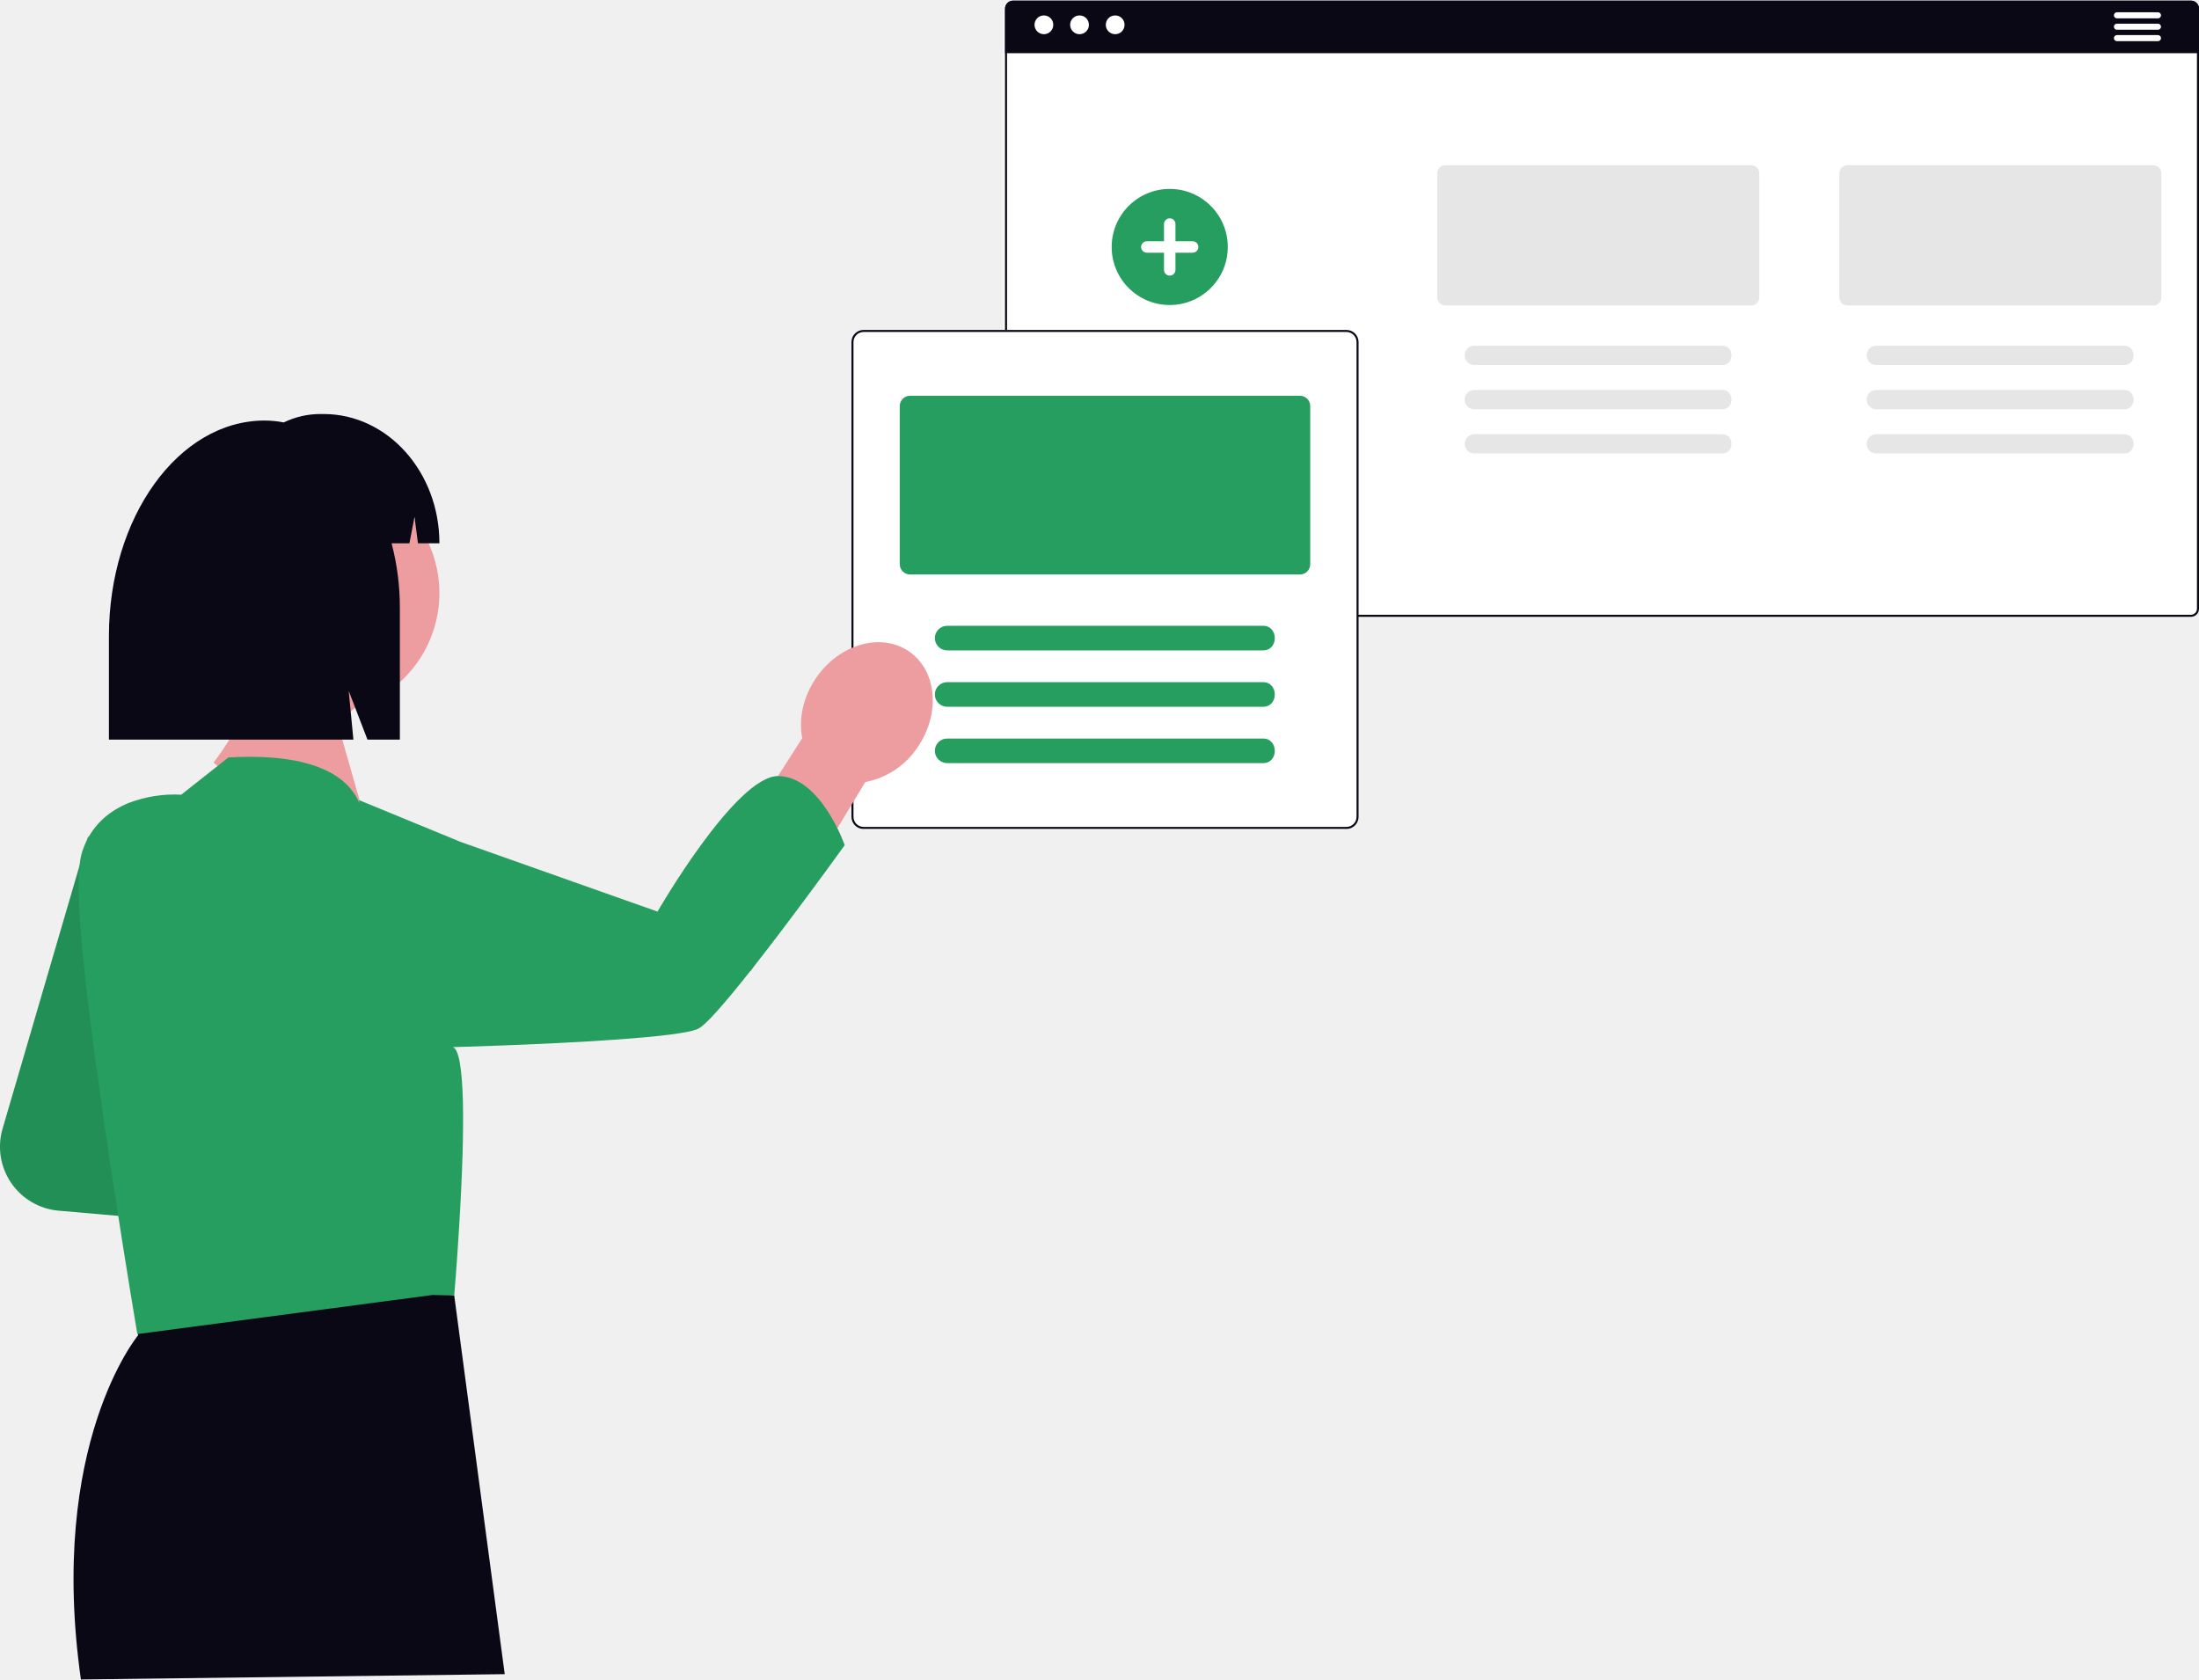
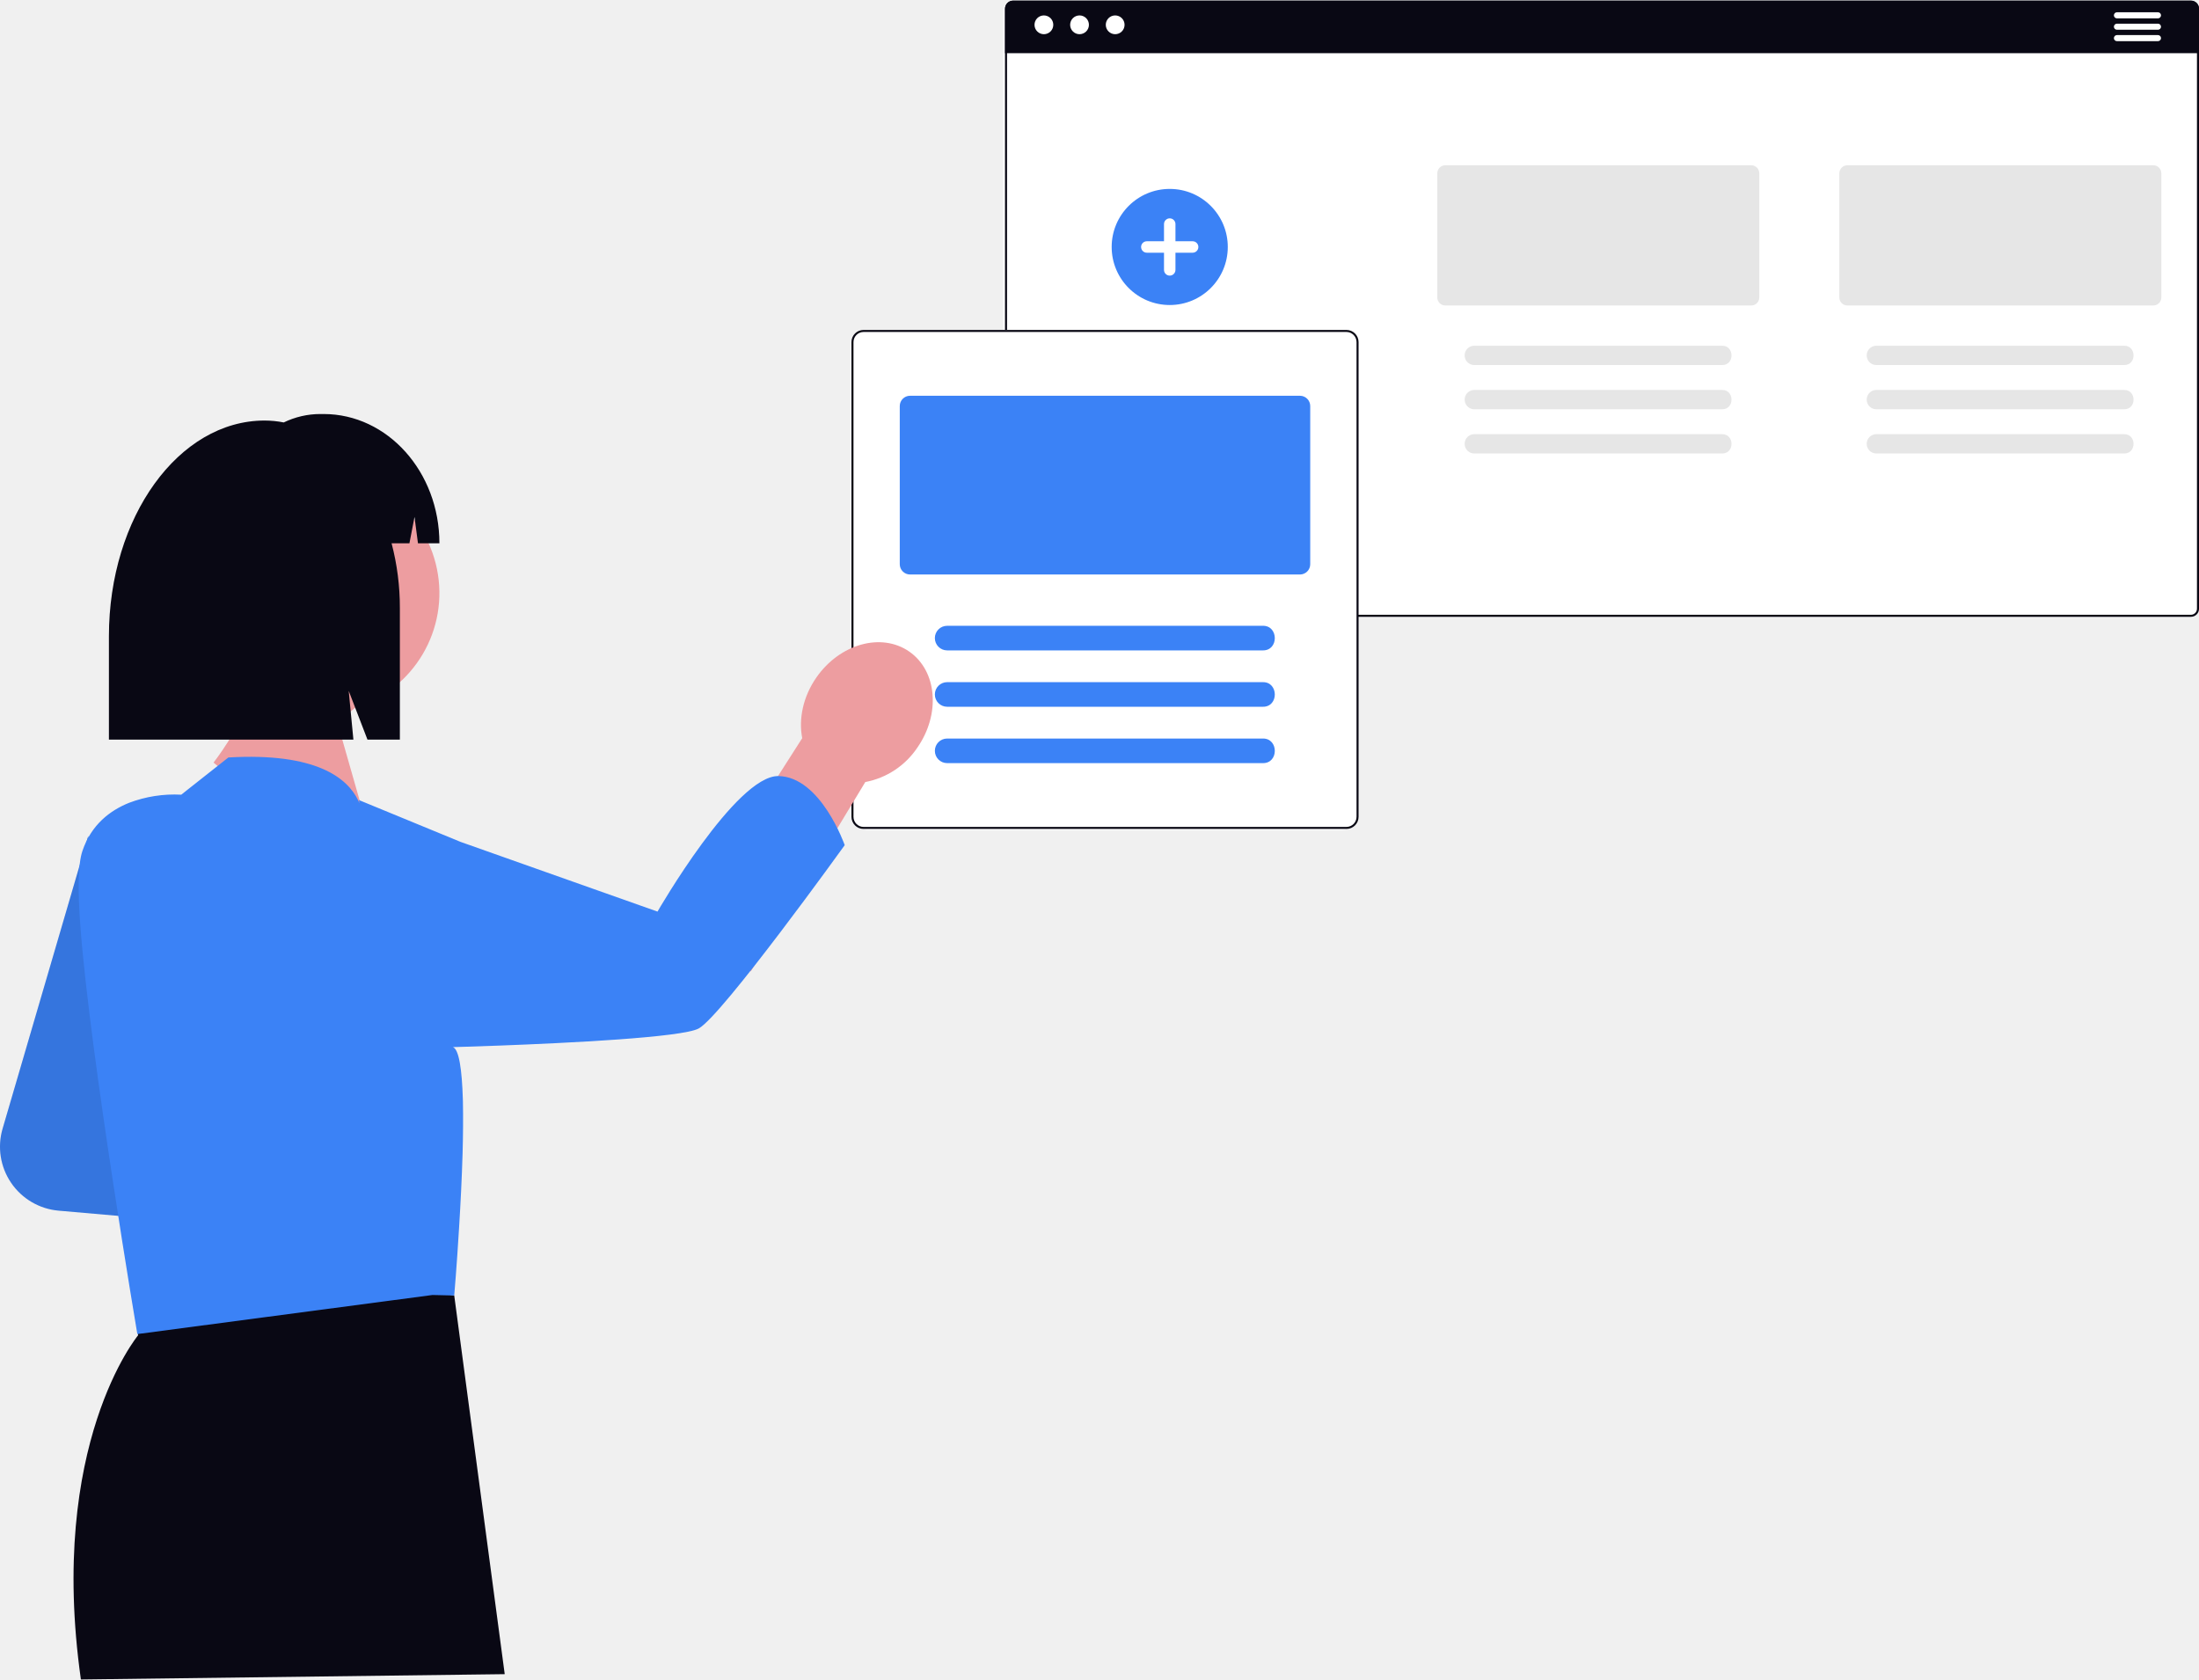
<svg xmlns="http://www.w3.org/2000/svg" width="800" height="611.008" viewBox="0 0 800 611.008" role="img" artist="Katerina Limpitsouni" source="https://undraw.co/">
  <g transform="translate(-185.544 -120.658)">
    <rect width="435" height="224" rx="4" transform="translate(550.544 120.658)" fill="#fff" />
    <path d="M2.94.735a2.207,2.207,0,0,0-2.2,2.2V221.231a2.207,2.207,0,0,0,2.2,2.2h428.5a2.207,2.207,0,0,0,2.2-2.2V2.94a2.207,2.207,0,0,0-2.2-2.2H2.94M2.94,0h428.5a2.94,2.94,0,0,1,2.94,2.94V221.231a2.94,2.94,0,0,1-2.94,2.94H2.94A2.94,2.94,0,0,1,0,221.231V2.94A2.94,2.94,0,0,1,2.94,0Z" transform="translate(551.167 120.891)" fill="#090814" />
    <path d="M2.94,0h428.5a2.94,2.94,0,0,1,2.94,2.94V19.11H0V2.94A2.94,2.94,0,0,1,2.94,0Z" transform="translate(551.167 120.891)" fill="#090814" />
    <circle cx="3.416" cy="3.416" r="3.416" transform="translate(561.899 126.269)" fill="#fff" />
    <circle cx="3.416" cy="3.416" r="3.416" transform="translate(574.865 126.269)" fill="#fff" />
    <circle cx="3.416" cy="3.416" r="3.416" transform="translate(587.832 126.269)" fill="#fff" />
    <path d="M1047.284,153.915h-14.928a1.106,1.106,0,0,0,0,2.212h14.928a1.106,1.106,0,1,0,0-2.212Z" transform="translate(-76.667 -28.79)" fill="#fff" />
    <path d="M1047.284,159.555h-14.928a1.106,1.106,0,0,0,0,2.212h14.928a1.106,1.106,0,1,0,0-2.212Z" transform="translate(-76.667 -30.285)" fill="#fff" />
    <path d="M1047.284,165.2h-14.928a1.106,1.106,0,0,0,0,2.212h14.928a1.106,1.106,0,1,0,0-2.212Z" transform="translate(-76.667 -31.78)" fill="#fff" />
    <path d="M1009.569,229.645h-111.3a2.933,2.933,0,0,0-2.925,2.925v45.165a2.933,2.933,0,0,0,2.925,2.925h111.3a2.928,2.928,0,0,0,2.925-2.925V232.57A2.928,2.928,0,0,0,1009.569,229.645Z" transform="translate(-40.65 -48.86)" fill="#e6e6e6" />
    <path d="M1002.582,318.975h-90.1a3.51,3.51,0,1,0,0,7.019h90.1C1007.153,326.06,1007.109,318.909,1002.582,318.975Z" transform="translate(-44.261 -72.533)" fill="#e6e6e6" />
    <path d="M1002.582,340.865h-90.1a3.51,3.51,0,1,0,0,7.019h90.1C1007.153,347.95,1007.109,340.8,1002.582,340.865Z" transform="translate(-44.261 -78.335)" fill="#e6e6e6" />
    <path d="M1002.582,362.755h-90.1a3.51,3.51,0,1,0,0,7.019h90.1C1007.153,369.84,1007.109,362.689,1002.582,362.755Z" transform="translate(-44.261 -84.136)" fill="#e6e6e6" />
    <path d="M810.569,229.645H699.27a2.933,2.933,0,0,0-2.925,2.925v45.165a2.933,2.933,0,0,0,2.925,2.925h111.3a2.928,2.928,0,0,0,2.925-2.925V232.57A2.928,2.928,0,0,0,810.569,229.645Z" transform="translate(12.087 -48.86)" fill="#e6e6e6" />
    <path d="M803.582,318.975h-90.1a3.51,3.51,0,1,0,0,7.019h90.1C808.153,326.06,808.109,318.909,803.582,318.975Z" transform="translate(8.476 -72.533)" fill="#e6e6e6" />
    <path d="M803.582,340.865h-90.1a3.51,3.51,0,1,0,0,7.019h90.1C808.153,347.95,808.109,340.8,803.582,340.865Z" transform="translate(8.476 -78.335)" fill="#e6e6e6" />
    <path d="M803.582,362.755h-90.1a3.51,3.51,0,1,0,0,7.019h90.1C808.153,369.84,808.109,362.689,803.582,362.755Z" transform="translate(8.476 -84.136)" fill="#e6e6e6" />
    <g transform="translate(495.104 240.544)">
      <rect width="184" height="182" rx="6" transform="translate(0.44 0.115)" fill="#fff" />
      <path d="M4.41.735A3.679,3.679,0,0,0,.735,4.41V177.132a3.679,3.679,0,0,0,3.675,3.675H180.072a3.679,3.679,0,0,0,3.675-3.675V4.41A3.679,3.679,0,0,0,180.072.735H4.41M4.41,0H180.072a4.41,4.41,0,0,1,4.41,4.41V177.132a4.41,4.41,0,0,1-4.41,4.41H4.41A4.41,4.41,0,0,1,0,177.132V4.41A4.41,4.41,0,0,1,4.41,0Z" transform="translate(0.204 0.15)" fill="#090814" />
-       <path d="M572.056,346.055H430.189a3.739,3.739,0,0,0-3.734,3.734v57.557a3.739,3.739,0,0,0,3.734,3.734H572.056a3.737,3.737,0,0,0,3.726-3.734V349.789A3.737,3.737,0,0,0,572.056,346.055Z" transform="translate(-408.679 -321.959)" fill="#269e5f" />
-       <path d="M563.15,459.915H448.3a4.476,4.476,0,1,0,0,8.952H563.15C568.978,468.948,568.92,459.834,563.15,459.915Z" transform="translate(-413.282 -352.134)" fill="#269e5f" />
-       <path d="M563.15,487.815H448.3a4.476,4.476,0,1,0,0,8.952H563.15C568.978,496.848,568.92,487.734,563.15,487.815Z" transform="translate(-413.282 -359.528)" fill="#269e5f" />
-       <path d="M563.151,515.725H448.3a4.472,4.472,0,1,0,0,8.945H563.151C568.98,524.75,568.921,515.644,563.151,515.725Z" transform="translate(-413.283 -366.924)" fill="#269e5f" />
+       <path d="M572.056,346.055H430.189a3.739,3.739,0,0,0-3.734,3.734v57.557a3.739,3.739,0,0,0,3.734,3.734H572.056a3.737,3.737,0,0,0,3.726-3.734V349.789A3.737,3.737,0,0,0,572.056,346.055Z" transform="translate(-408.679 -321.959)" fill="#3b82f6" />
+       <path d="M563.15,459.915H448.3a4.476,4.476,0,1,0,0,8.952H563.15C568.978,468.948,568.92,459.834,563.15,459.915Z" transform="translate(-413.282 -352.134)" fill="#3b82f6" />
+       <path d="M563.15,487.815H448.3a4.476,4.476,0,1,0,0,8.952H563.15C568.978,496.848,568.92,487.734,563.15,487.815Z" transform="translate(-413.282 -359.528)" fill="#3b82f6" />
+       <path d="M563.151,515.725H448.3a4.472,4.472,0,1,0,0,8.945H563.151C568.98,524.75,568.921,515.644,563.151,515.725Z" transform="translate(-413.283 -366.924)" fill="#3b82f6" />
    </g>
-     <path d="M556.293,283.589a21.12,21.12,0,1,1,21.12-21.12A21.12,21.12,0,0,1,556.293,283.589Z" transform="translate(54.8 -51.962)" fill="#269e5f" />
+     <path d="M556.293,283.589a21.12,21.12,0,1,1,21.12-21.12A21.12,21.12,0,0,1,556.293,283.589Z" transform="translate(54.8 -51.962)" fill="#3b82f6" />
    <path d="M568.486,264.245h-6.25V258a2.083,2.083,0,1,0-4.167,0v6.25h-6.25a2.083,2.083,0,1,0,0,4.167h6.25v6.25a2.083,2.083,0,1,0,4.167,0v-6.25h6.25a2.083,2.083,0,0,0,0-4.167Z" transform="translate(50.941 -55.821)" fill="#fff" />
    <g transform="translate(185.544 271.283)">
-       <path d="M206.011,287.148l-31.149,106.47a23.345,23.345,0,0,0,20.37,29.811l33.987,2.975Z" transform="translate(-173.922 -133.608)" fill="#269e5f" />
+       <path d="M206.011,287.148l-31.149,106.47a23.345,23.345,0,0,0,20.37,29.811l33.987,2.975Z" transform="translate(-173.922 -133.608)" fill="#3b82f6" />
      <path d="M206.011,287.148l-31.149,106.47a23.345,23.345,0,0,0,20.37,29.811l33.987,2.975Z" transform="translate(-173.922 -133.608)" opacity="0.1" style="isolation:isolate" />
      <path d="M620.151,230.943l-41.662,68.9-19.616-24.852,38.338-60.023c-1.362-6.982.287-15.089,5.161-22.088,8.526-12.248,23.658-16.455,33.794-9.4s11.44,22.706,2.914,34.954a29.349,29.349,0,0,1-18.925,12.5Z" transform="translate(-305.361 -97.044)" fill="#ed9da0" />
      <path d="M242.844,510.952l-5,17.013.17,17.254S205.1,584.8,217.227,670.405l154.185-1.933L353.045,530.721l-110.2-19.771Z" transform="translate(-187.794 -210.022)" fill="#090814" />
      <path d="M283.869,130.237a43.724,43.724,0,1,1,56.825,41.726l-6.519,5.252,11.7,40.962-13.638,9.651L289.15,191.92s9.309-11.857,14.3-25.227a43.677,43.677,0,0,1-19.582-36.455Z" transform="translate(-211.464 -65.105)" fill="#ed9da0" />
-       <path d="M471.939,250.376c-15.435-.235-43.974,49.305-43.974,49.305l-23.443-8.293L356.306,274.32l-36.949-15.208.162,1.117c-.147-.351-.3-.7-.478-1.061-3.884-8-15.168-17.419-47.2-15.555L256.76,255.521l-2.051,1.631a46.525,46.525,0,0,0-19,2.96c-6.861,2.758-13.722,7.9-16.968,17.522-1.682,4.961-1.682,15.219-.672,28.251,3.649,47.186,20.653,147.5,20.653,147.5L346.09,439.168l7.92.185s.942-10.812,1.782-24.972c.521-8.305.992-17.741,1.261-26.822.185-6.659.235-13.117.118-18.8-.017-.354-.017-.706-.034-1.06-.32-10.375-1.362-17.892-3.6-18.716,0,0,6.945-.185,16.967-.555,24.216-.908,66.424-2.94,72.444-6.222,8.509-4.625,53.122-66.693,53.122-66.693s-8.676-24.889-24.13-25.139Z" transform="translate(-188.761 -118.662)" fill="#269e5f" />
+       <path d="M471.939,250.376c-15.435-.235-43.974,49.305-43.974,49.305l-23.443-8.293L356.306,274.32l-36.949-15.208.162,1.117c-.147-.351-.3-.7-.478-1.061-3.884-8-15.168-17.419-47.2-15.555L256.76,255.521l-2.051,1.631a46.525,46.525,0,0,0-19,2.96c-6.861,2.758-13.722,7.9-16.968,17.522-1.682,4.961-1.682,15.219-.672,28.251,3.649,47.186,20.653,147.5,20.653,147.5L346.09,439.168l7.92.185s.942-10.812,1.782-24.972c.521-8.305.992-17.741,1.261-26.822.185-6.659.235-13.117.118-18.8-.017-.354-.017-.706-.034-1.06-.32-10.375-1.362-17.892-3.6-18.716,0,0,6.945-.185,16.967-.555,24.216-.908,66.424-2.94,72.444-6.222,8.509-4.625,53.122-66.693,53.122-66.693s-8.676-24.889-24.13-25.139Z" transform="translate(-188.761 -118.662)" fill="#3b82f6" />
      <path d="M971.794,340.308h0a36.071,36.071,0,0,1,6.965.692,30.522,30.522,0,0,1,13.3-3.064h1.207c23.267,0,42.128,21.054,42.128,47.025h-7.8l-1.26-9.583-1.846,9.583h-6.495a91.9,91.9,0,0,1,3.013,23.56v47.865H1009.22l-6.824-17.734,1.707,17.734H915.159V418.8C915.159,375.452,940.515,340.308,971.794,340.308Z" transform="translate(-875.535 -337.936)" fill="#090814" />
    </g>
  </g>
</svg>
